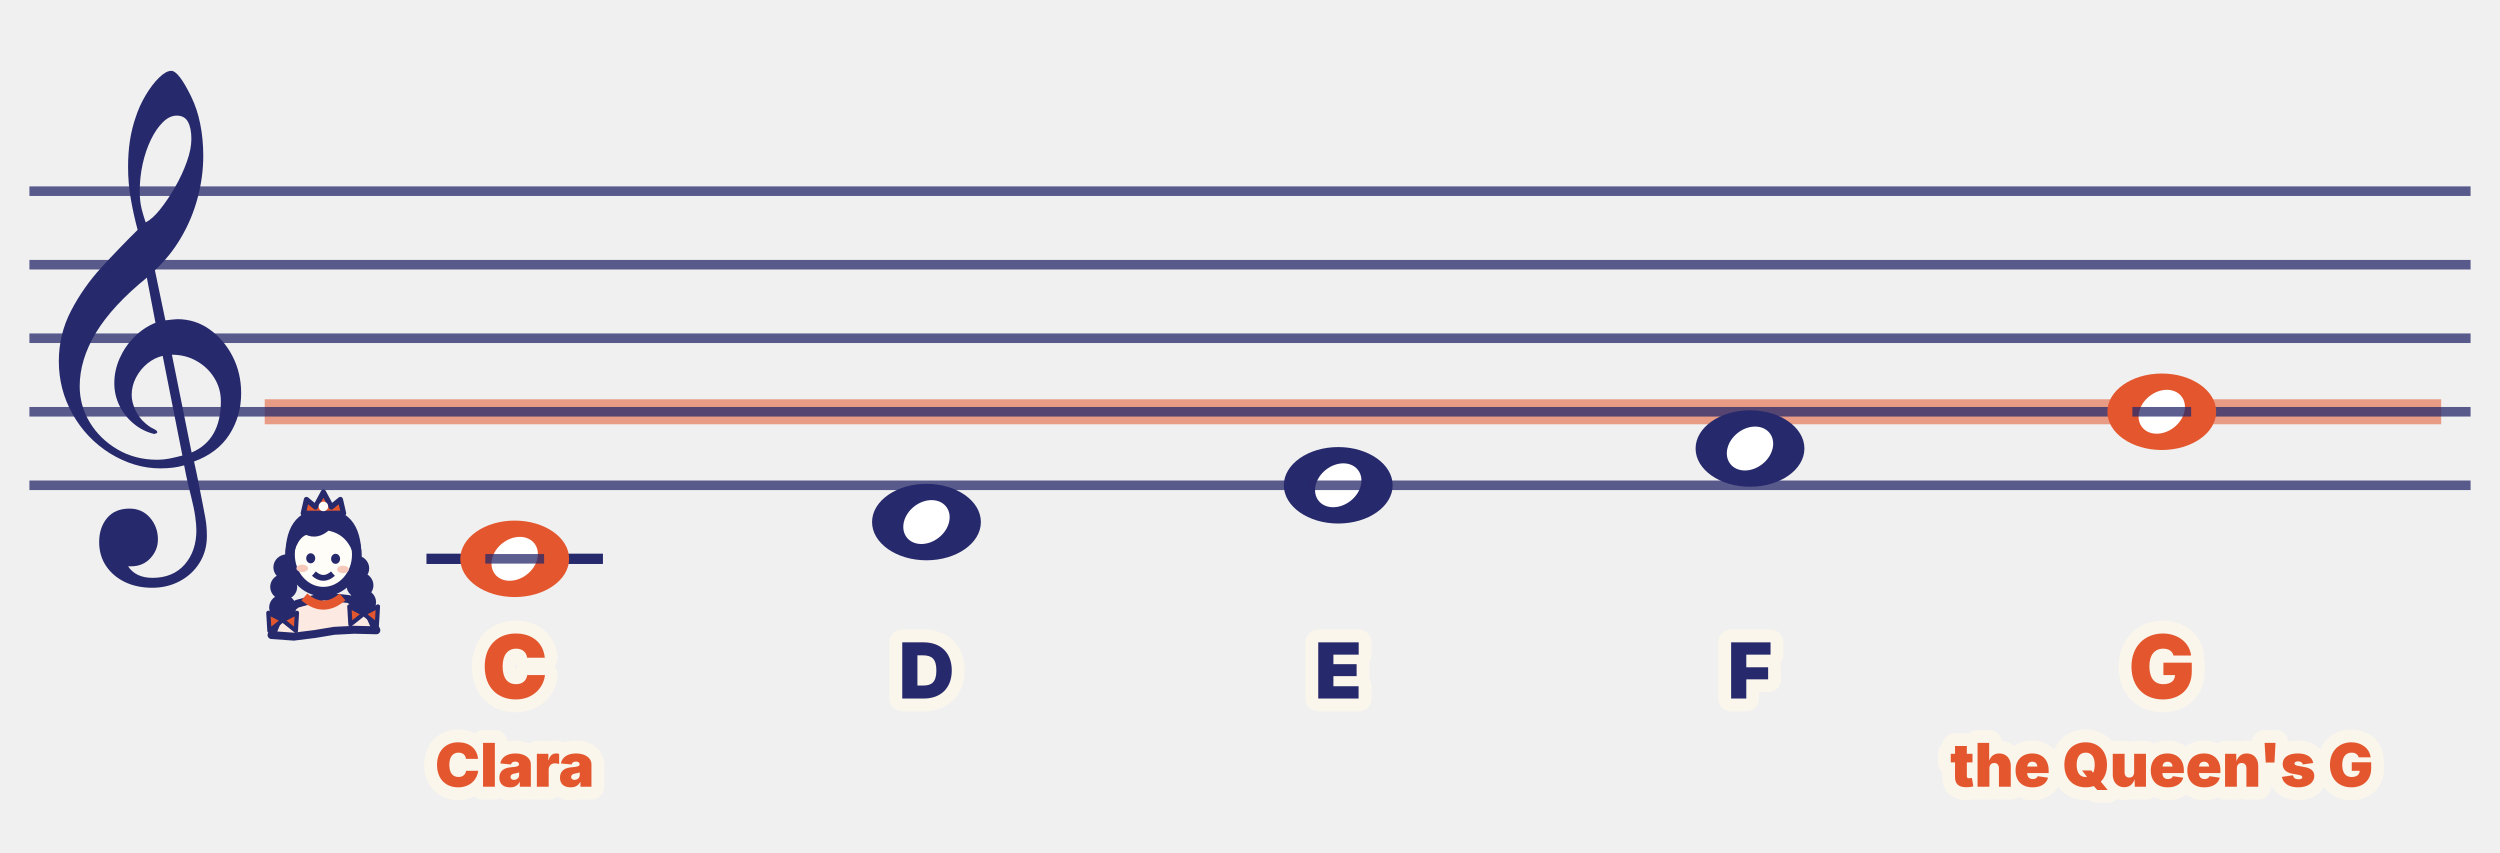
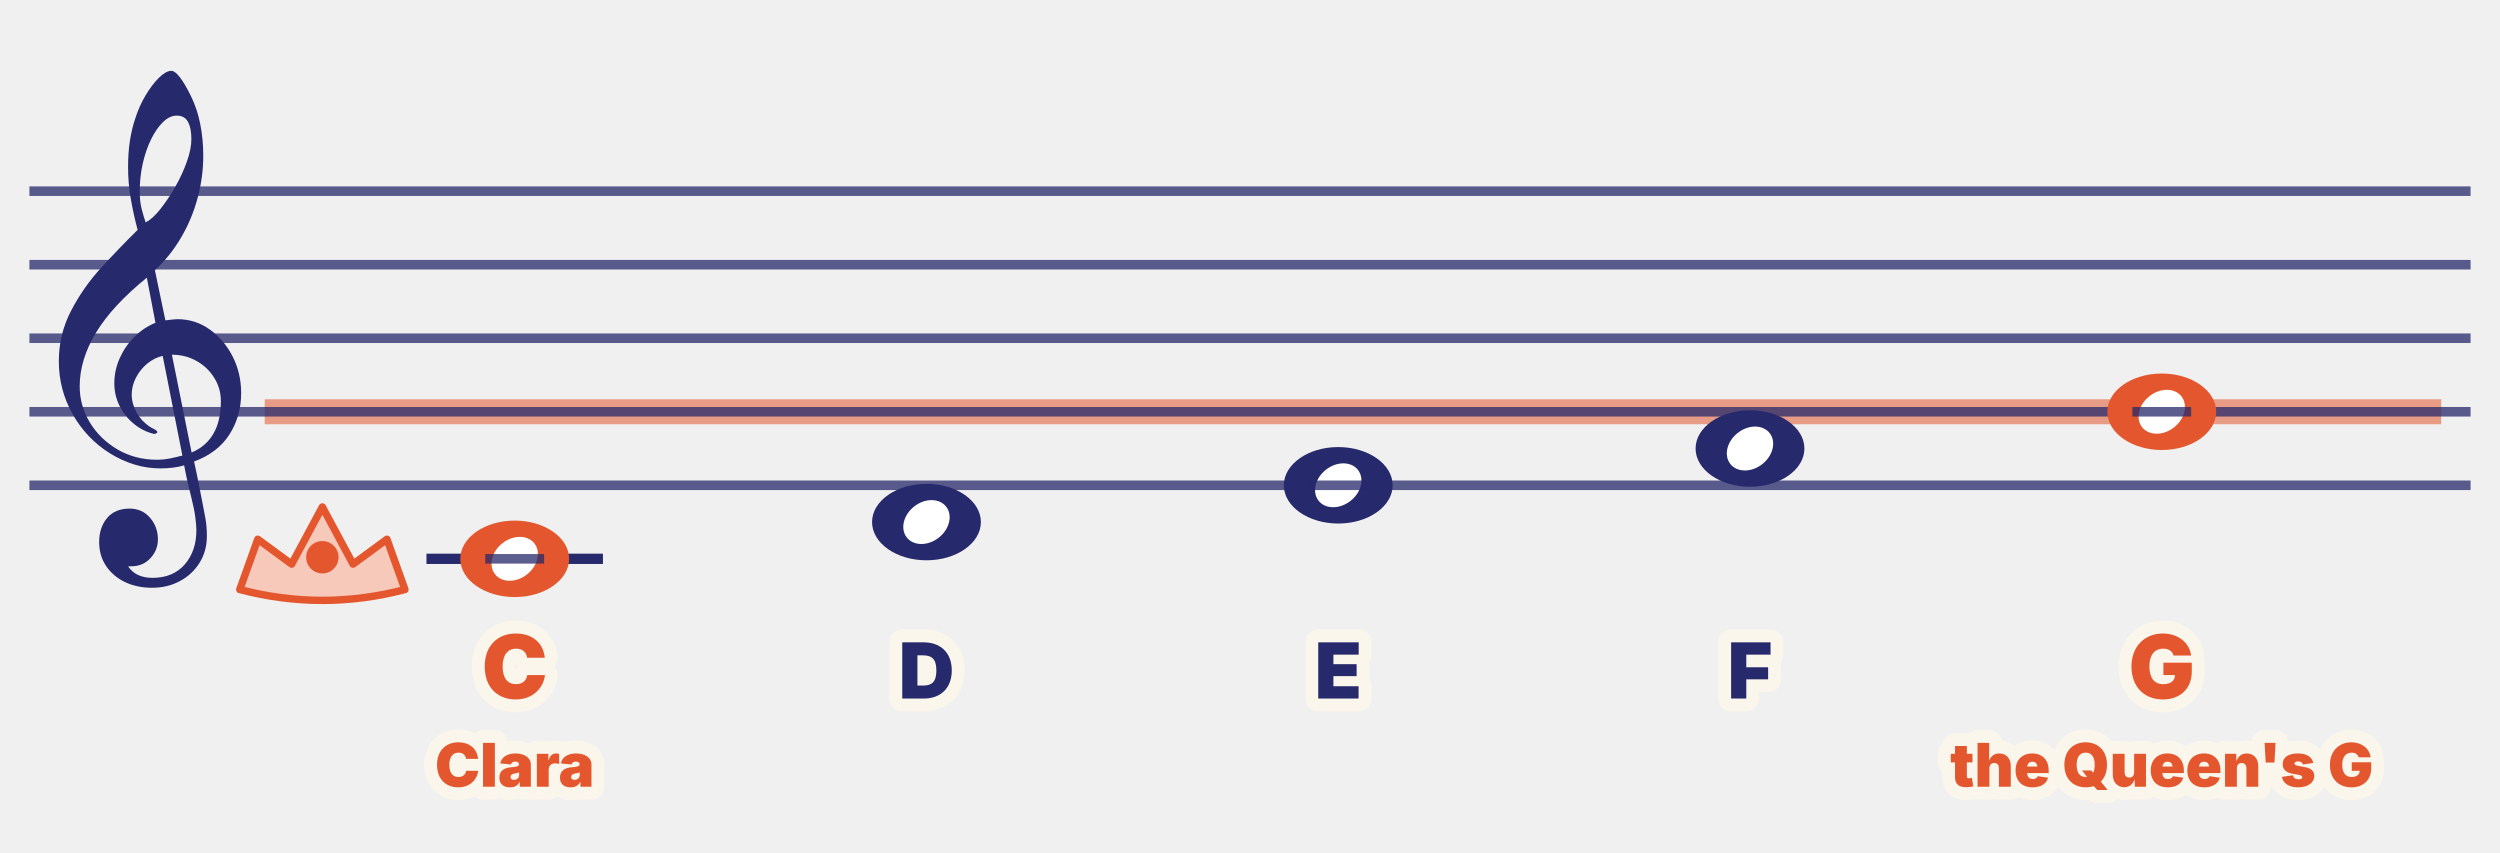
<svg xmlns="http://www.w3.org/2000/svg" viewBox="0 34 340 116" width="680" height="232">
  <g>
    <line x1="36" x2="332" y1="90" y2="90" stroke="#e4572e" stroke-opacity="0.55" stroke-width="3.4" />
  </g>
  <line x1="4" x2="336" y1="100" y2="100" stroke="#26296b" stroke-opacity="0.75" stroke-width="1.3" />
  <line x1="4" x2="336" y1="90" y2="90" stroke="#26296b" stroke-opacity="0.75" stroke-width="1.3" />
  <line x1="4" x2="336" y1="80" y2="80" stroke="#26296b" stroke-opacity="0.75" stroke-width="1.3" />
  <line x1="4" x2="336" y1="70" y2="70" stroke="#26296b" stroke-opacity="0.75" stroke-width="1.3" />
  <line x1="4" x2="336" y1="60" y2="60" stroke="#26296b" stroke-opacity="0.75" stroke-width="1.3" />
  <g transform="translate(5.970588 97.77941) scale(1.014706)" style="visibility: visible;">
    <text x="0" y="0" font-size="40" fill="#26296b" style="font-family: &quot;Noto Music&quot;, &quot;Apple Symbols&quot;, &quot;Segoe UI Symbol&quot;, serif;">𝄞</text>
  </g>
  <g>
    <line x1="58" x2="82" y1="110" y2="110" stroke="#26296b" stroke-width="1.4" />
    <ellipse cx="70" cy="110" rx="7.4" ry="5.2" fill="#e4572e" />
    <ellipse cx="70" cy="110" rx="3.4" ry="2.7" transform="rotate(-38 70 110)" fill="#fff" />
    <line x1="66" x2="74" y1="110" y2="110" stroke="#26296b" stroke-opacity="0.75" stroke-width="1.3" />
  </g>
  <g>
    <ellipse cx="126" cy="105" rx="7.4" ry="5.2" fill="#26296b" />
    <ellipse cx="126" cy="105" rx="3.4" ry="2.7" transform="rotate(-38 126 105)" fill="#fff" />
  </g>
  <g>
    <ellipse cx="182" cy="100" rx="7.4" ry="5.2" fill="#26296b" />
    <ellipse cx="182" cy="100" rx="3.4" ry="2.7" transform="rotate(-38 182 100)" fill="#fff" />
    <line x1="178" x2="186" y1="100" y2="100" stroke="#26296b" stroke-opacity="0.75" stroke-width="1.3" />
  </g>
  <g>
    <ellipse cx="238" cy="95" rx="7.4" ry="5.2" fill="#26296b" />
    <ellipse cx="238" cy="95" rx="3.4" ry="2.7" transform="rotate(-38 238 95)" fill="#fff" />
  </g>
  <g>
    <ellipse cx="294" cy="90" rx="7.4" ry="5.2" fill="#e4572e" />
    <ellipse cx="294" cy="90" rx="3.4" ry="2.7" transform="rotate(-38 294 90)" fill="#fff" />
    <line x1="290" x2="298" y1="90" y2="90" stroke="#26296b" stroke-opacity="0.75" stroke-width="1.3" />
  </g>
  <g>
    <g style="font-family: Inter, &quot;Apple SD Gothic Neo&quot;, &quot;Noto Sans KR&quot;, sans-serif; paint-order: stroke; stroke: rgb(250, 246, 236); stroke-width: 3.5; stroke-linejoin: round;">
      <g>
        <text x="70" y="129" font-size="12" font-weight="900" fill="#e4572e" text-anchor="middle">C</text>
        <text x="70" y="141" font-size="8.2" font-weight="900" fill="#e4572e" text-anchor="middle">Clara</text>
      </g>
      <g>
        <text x="126" y="129" font-size="10.5" font-weight="900" fill="#26296b" text-anchor="middle">D</text>
      </g>
      <g>
        <text x="182" y="129" font-size="10.5" font-weight="900" fill="#26296b" text-anchor="middle">E</text>
      </g>
      <g>
        <text x="238" y="129" font-size="10.5" font-weight="900" fill="#26296b" text-anchor="middle">F</text>
      </g>
      <g>
        <text x="294" y="129" font-size="12" font-weight="900" fill="#e4572e" text-anchor="middle">G</text>
        <text x="294" y="141" font-size="8.2" font-weight="900" fill="#e4572e" text-anchor="middle">the Queen's G</text>
      </g>
    </g>
  </g>
  <g transform="translate(28 92) scale(0.72)">
    <defs>
      <pattern id="penh5" width="3.2" height="3.2" patternUnits="userSpaceOnUse" patternTransform="rotate(40)">
        <rect width="3.2" height="3.2" fill="#fffdf7" />
        <line x1="0" y1="0" x2="0" y2="3.2" stroke="#26296b" stroke-width="1.15" />
      </pattern>
    </defs>
-     <path d="M12.4 39.4L13.8 36L17.2 33.5L22.2 32.1L27 32.6L30.6 34.9L32.2 38.5L28 38.4L24.2 38.6L20.6 39.2L16.6 39.7Z" fill="#fbe9e2" stroke="#26296b" stroke-width="1.5" stroke-linejoin="round" />
-     <g transform="translate(-0.1 0)">
-       <ellipse cx="15.4" cy="26.6" rx="2.1" ry="2" fill="#26296b" stroke="#26296b" stroke-width="0.9" />
-     </g>
-     <g transform="translate(0.1 0.3)">
-       <ellipse cx="14.6" cy="30" rx="2.1" ry="2" fill="#26296b" stroke="#26296b" stroke-width="0.9" />
-     </g>
-     <g transform="translate(0.3 0.8)">
-       <ellipse cx="14.2" cy="33.4" rx="2.1" ry="2" fill="#26296b" stroke="#26296b" stroke-width="0.9" />
-     </g>
-     <g transform="translate(0.4 1)">
-       <path d="M14.1,35.6 L16.8,34.2 L16.6,37.6 Z M14.1,35.6 L11.4,34.2 L11.6,37.6 Z" fill="#e4572e" stroke="#26296b" stroke-width="0.8" stroke-linejoin="round" />
-     </g>
-     <g transform="translate(-0.3 0.2)">
-       <ellipse cx="28.6" cy="26.6" rx="2.1" ry="2" fill="#26296b" stroke="#26296b" stroke-width="0.9" />
-     </g>
-     <g transform="translate(-0.3 0)">
-       <ellipse cx="29.4" cy="30" rx="2.1" ry="2" fill="#26296b" stroke="#26296b" stroke-width="0.9" />
-     </g>
-     <g transform="translate(-0.2 -0.2)">
-       <ellipse cx="29.8" cy="33.4" rx="2.1" ry="2" fill="#26296b" stroke="#26296b" stroke-width="0.9" />
-     </g>
-     <g transform="translate(-0.1 -0.2)">
-       <path d="M29.9,35.6 L27.2,34.2 L27.4,37.6 Z M29.9,35.6 L32.6,34.2 L32.4,37.6 Z" fill="#e4572e" stroke="#26296b" stroke-width="0.8" stroke-linejoin="round" />
-     </g>
-     <g transform="translate(0.2 0.1)">
-       <path d="M18.4,32.1 Q22,35.2 25.6,32.1" fill="none" stroke="#e4572e" stroke-width="1.7" stroke-linejoin="round" />
-     </g>
-     <g transform="translate(0.2 0.6)">
-       <ellipse cx="22" cy="23.6" rx="6.3" ry="7" fill="#fffdf7" stroke="#26296b" stroke-width="1.8" />
-     </g>
-     <g transform="translate(0.2 0.5)">
-       <path d="M15.4,25.2 Q14.9,15.7 22,15.6 Q29.1,15.7 28.6,25.2 Q27.6,19.4 22.8,18.6 Q20.8,20.4 18.8,19.4 Q16.4,20 15.4,25.2 Z" fill="#26296b" stroke="#26296b" stroke-width="1.1" stroke-linejoin="round" />
-     </g>
-     <g transform="translate(0.2 0)">
-       <path d="M18.2,16.4 L18.8,13.8 L20.5,15.2 L22,12.4 L23.5,15.2 L25.2,13.8 L25.8,16.4 Z" fill="#e4572e" stroke="#26296b" stroke-width="1" stroke-linejoin="round" />
-     </g>
-     <g transform="translate(0.2 0)">
-       <ellipse cx="22" cy="15.1" rx="0.9" ry="0.9" fill="#fffdf7" />
-     </g>
-     <g transform="translate(0.2 0.5)">
-       <ellipse cx="19.6" cy="24.4" rx="0.85" ry="0.95" fill="#26296b" />
-     </g>
-     <g transform="translate(0.1 0.6)">
-       <ellipse cx="24.4" cy="24.4" rx="0.85" ry="0.95" fill="#26296b" />
-     </g>
-     <g transform="translate(0.2 0.2)">
-       <ellipse cx="18" cy="26.6" rx="1.1" ry="0.7" fill="#f6c9bb" />
-     </g>
-     <g transform="translate(-0.1 0.4)">
-       <ellipse cx="26" cy="26.6" rx="1.1" ry="0.7" fill="#f6c9bb" />
-     </g>
-     <g transform="translate(0.2 0.4)">
-       <path d="M20.2,27.4 Q22,29 23.8,27.4" fill="none" stroke="#26296b" stroke-width="1.1" stroke-linejoin="round" />
-     </g>
+     <path d="M6.4,30.8 L9.8,21.3 L16.2,26 L22,15.2 L27.8,26 L34.2,21.3 L37.6,30.8 Q22,34.9 6.4,30.8 Z" fill="#f6c9bb" stroke="#e4572e" stroke-width="1.4" stroke-linejoin="round" />
+     <ellipse cx="22" cy="24.7" rx="3.06" ry="3.06" fill="#e4572e" />
  </g>
</svg>
